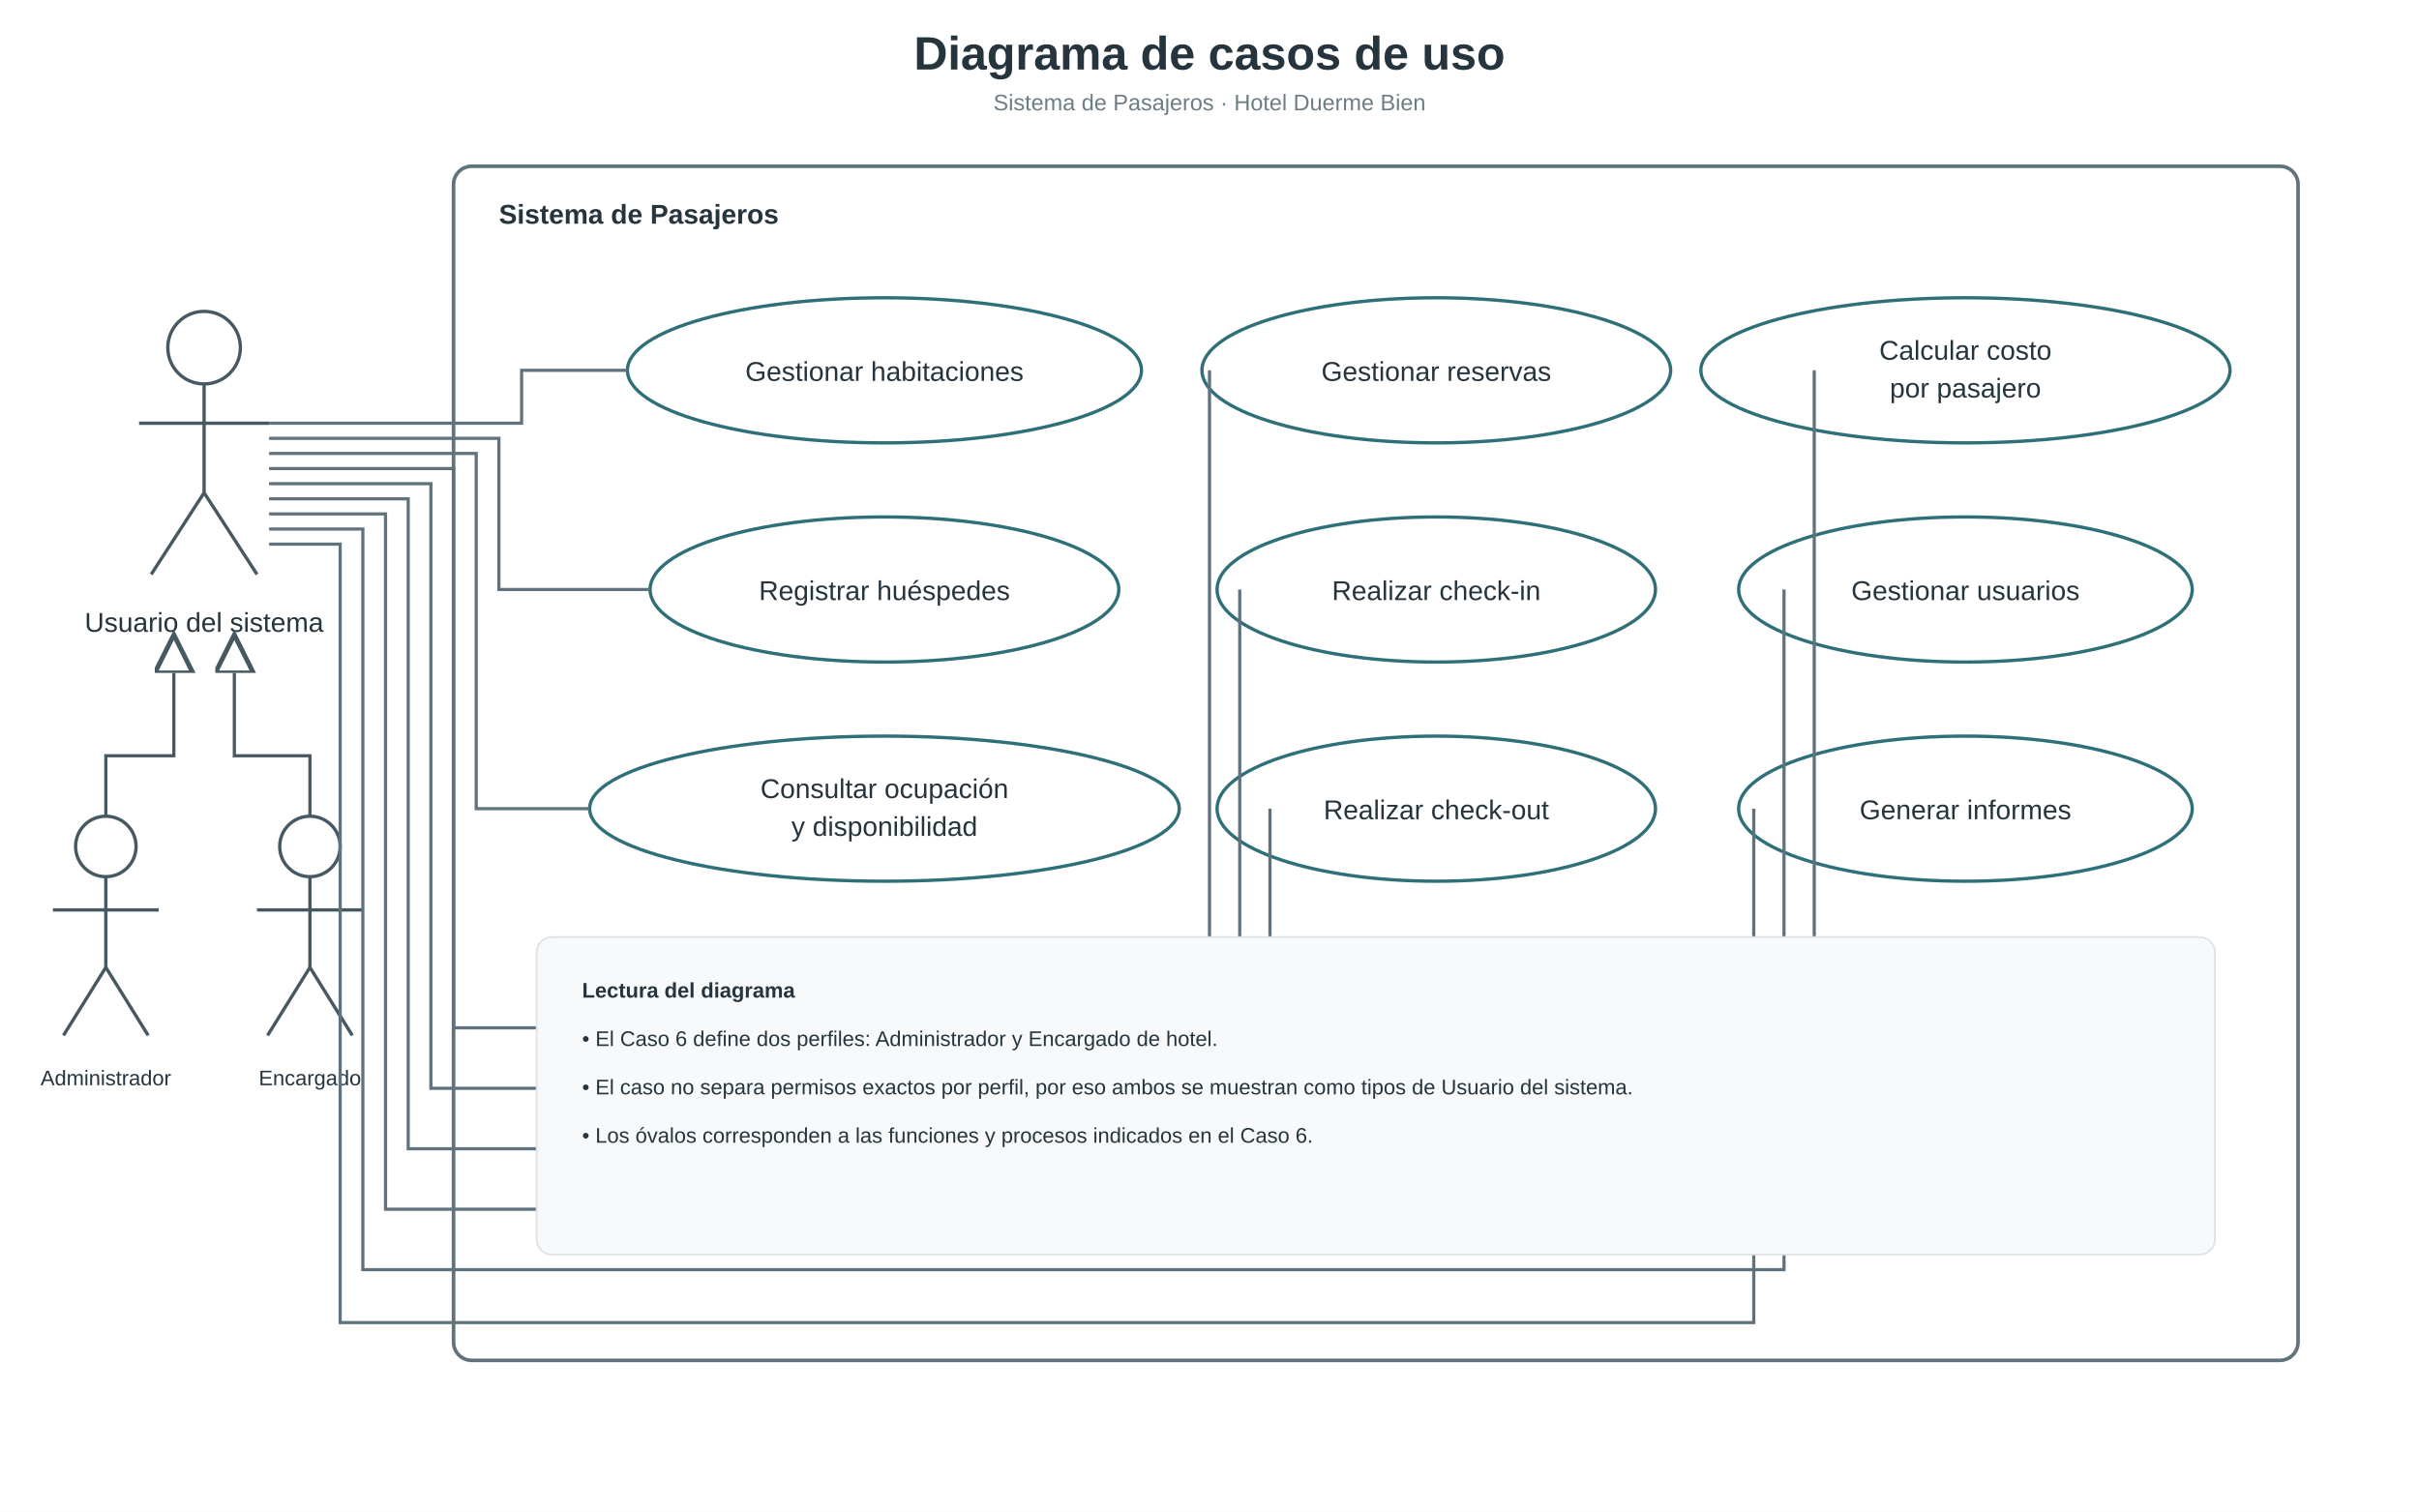
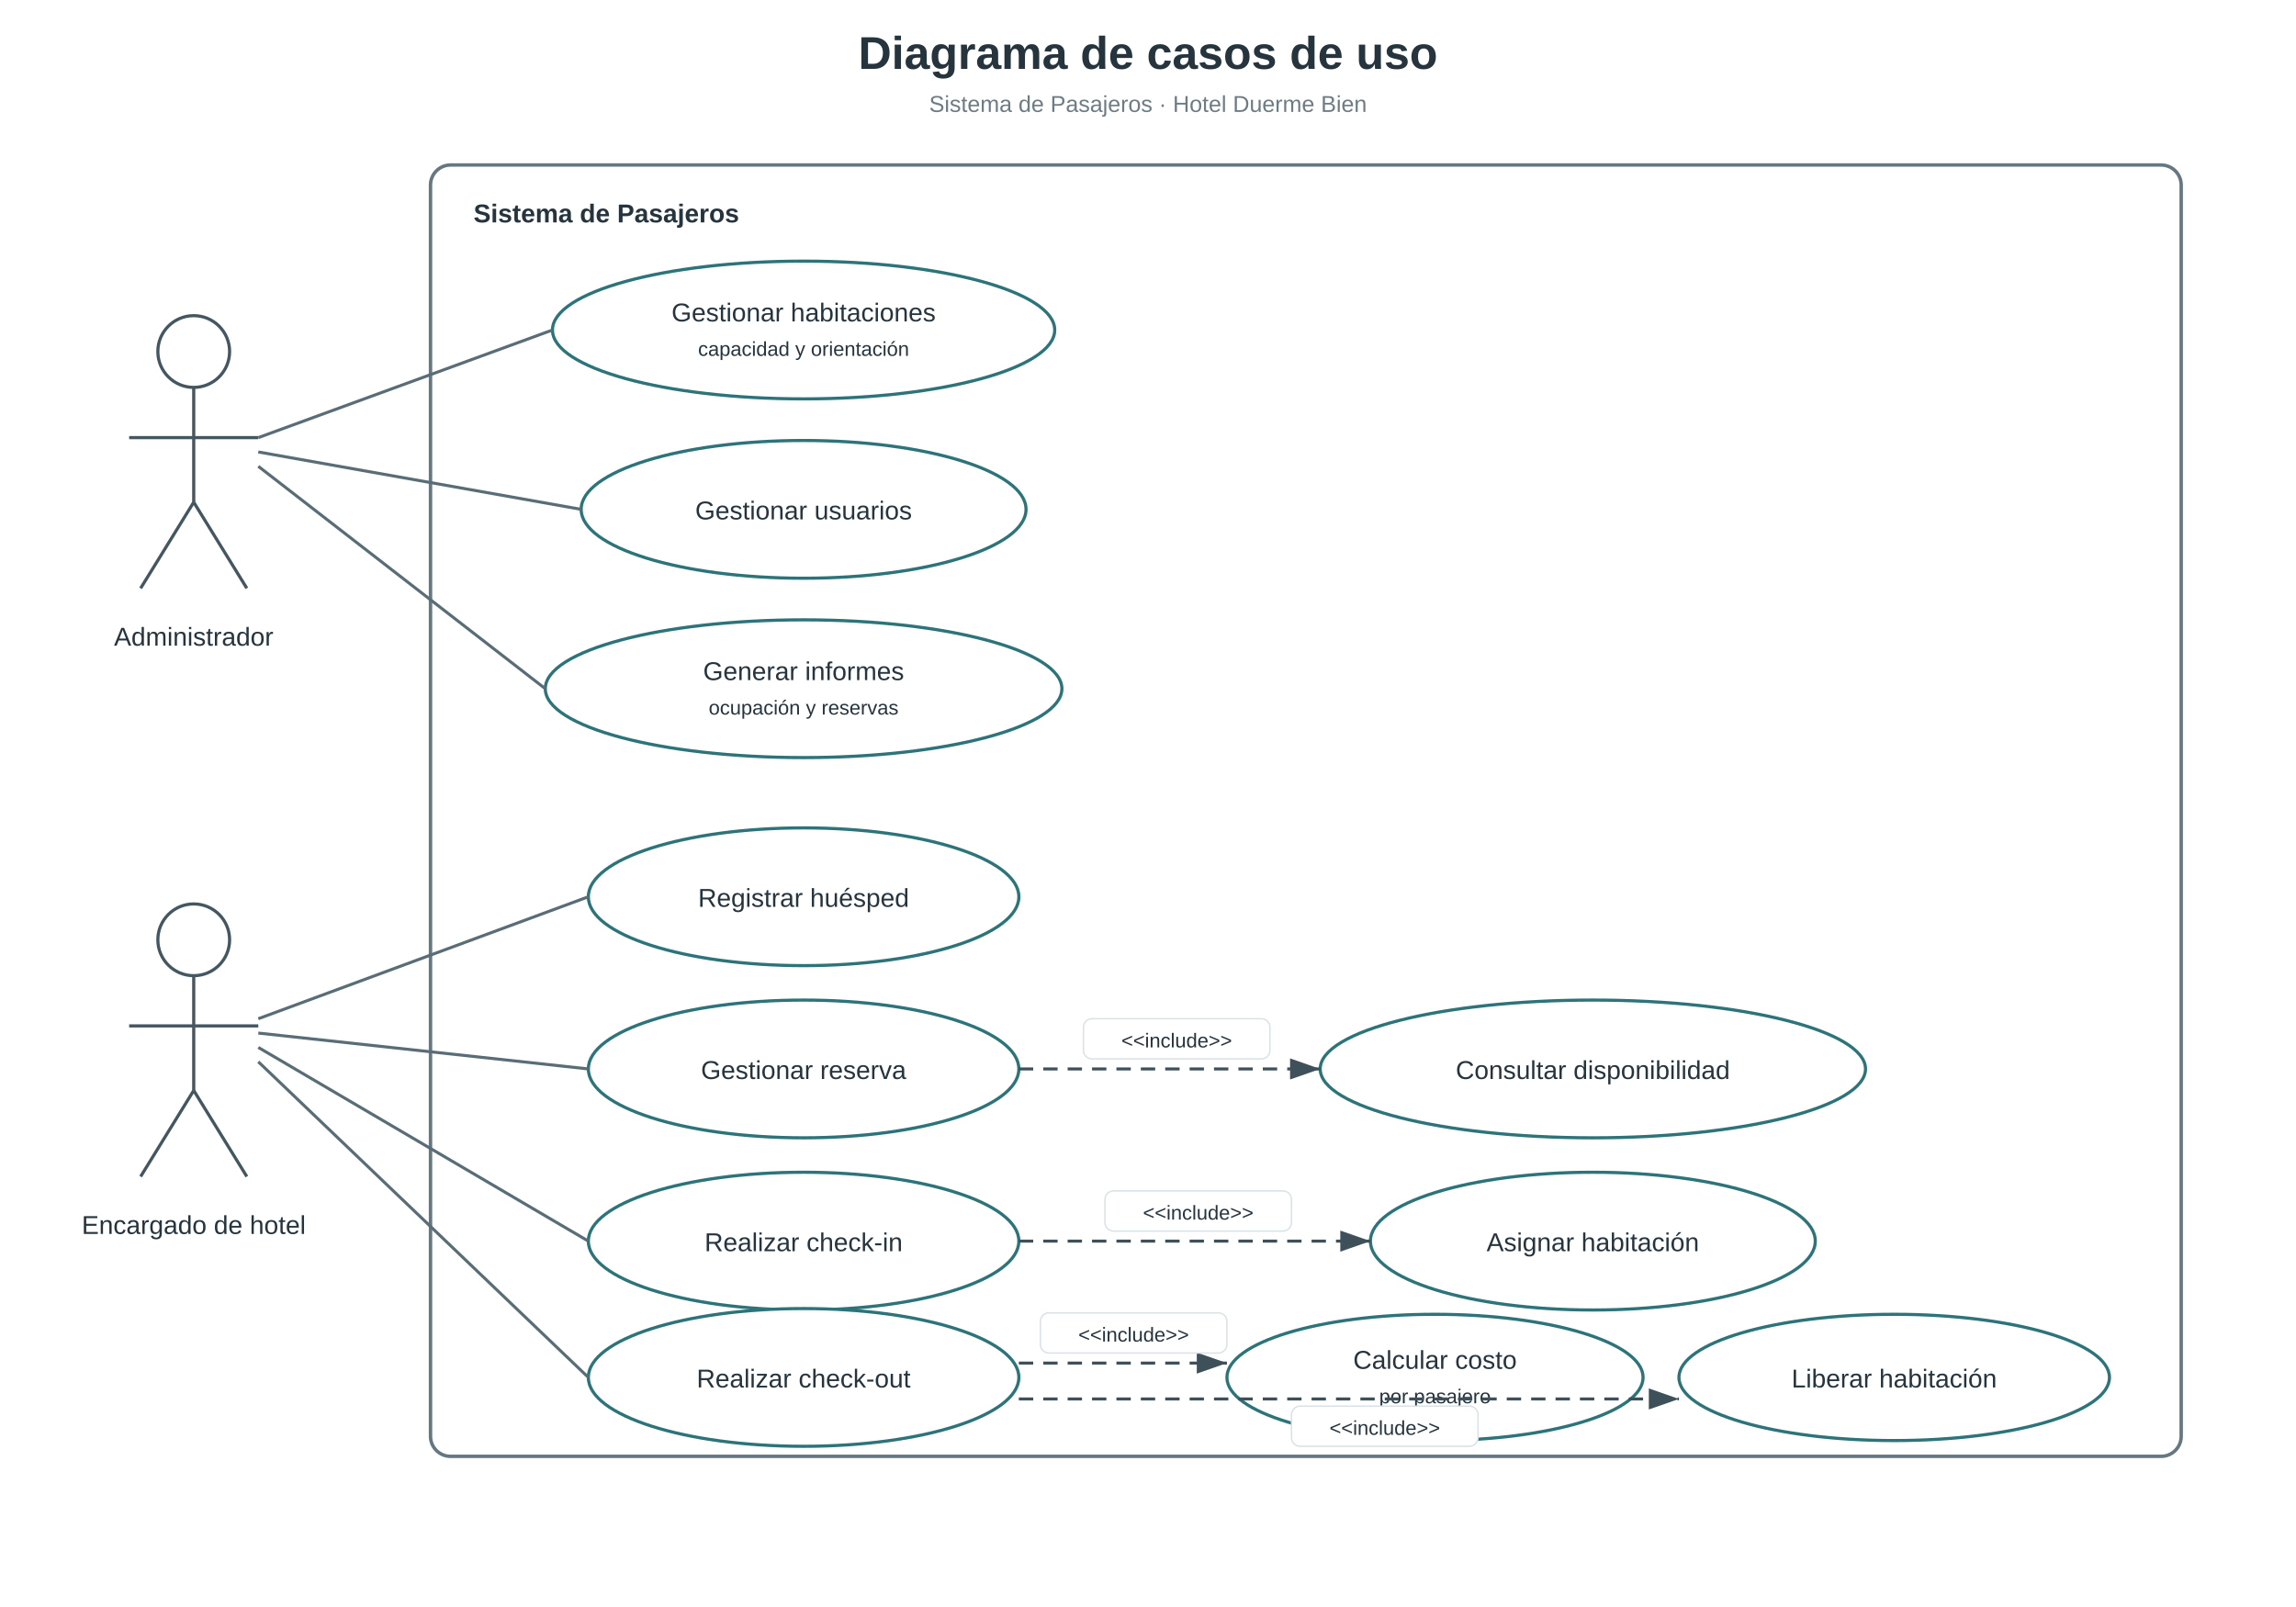
- <svg xmlns="http://www.w3.org/2000/svg" width="1600" height="1000" viewBox="0 0 1600 1000">
+ <svg xmlns="http://www.w3.org/2000/svg" width="1600" height="1120" viewBox="0 0 1600 1120">
  <defs>
-     <marker id="gen" markerWidth="14" markerHeight="14" refX="12" refY="6" orient="auto">
-       <path d="M0,0 L0,12 L12,6 z" fill="#fff" stroke="#465861" stroke-width="1.5" />
+     <marker id="arr" markerWidth="11" markerHeight="11" refX="10" refY="3.5" orient="auto">
+       <path d="M0,0 L0,7 L10,3.5 z" fill="#3e5059" />
    </marker>
    <style>
-     .t{font-family:Arial,sans-serif;fill:#26343d}.title{font-size:31px;font-weight:700}.sub{font-size:15px;fill:#6e7c84}.label{font-size:18px}.small{font-size:14px}
-     .system{fill:#fff;stroke:#60727c;stroke-width:2.4}.uc{fill:#fff;stroke:#2f6f78;stroke-width:2.2}
-     .assoc{stroke:#5f727d;stroke-width:2.1;fill:none}.gen{stroke:#465861;stroke-width:2.1;fill:none;marker-end:url(#gen)}.actor{stroke:#465861;stroke-width:2.2;fill:none}
-     .note{fill:#f7f9fa;stroke:#dce4e8;stroke-width:1.2}
+     .t{font-family:Arial,sans-serif;fill:#26343d}.title{font-size:32px;font-weight:700}.sub{font-size:16px;fill:#6d7b83}.lab{font-size:18px}.small{font-size:14px}
+     .sys{fill:#fff;stroke:#657781;stroke-width:2.4}.uc{fill:#fff;stroke:#2d737a;stroke-width:2.2}.actor{stroke:#445761;stroke-width:2.2;fill:none}
+     .assoc{stroke:#596d77;stroke-width:2.1;fill:none}.inc{stroke:#3e5059;stroke-width:2.1;stroke-dasharray:10 7;fill:none;marker-end:url(#arr)}
+     .tag{fill:#fff;stroke:#dae2e6;stroke-width:1}
  </style>
  </defs>
-   <rect width="1600" height="1000" fill="#fff" />
-   <text x="800" y="46" text-anchor="middle" class="t title">Diagrama de casos de uso</text>
-   <text x="800" y="73" text-anchor="middle" class="t sub">Sistema de Pasajeros · Hotel Duerme Bien</text>
-   <circle cx="135" cy="230" r="24" class="actor" />
-   <line x1="135" y1="254" x2="135" y2="326" class="actor" />
-   <line x1="92" y1="280" x2="178" y2="280" class="actor" />
-   <line x1="135" y1="326" x2="100" y2="380" class="actor" />
-   <line x1="135" y1="326" x2="170" y2="380" class="actor" />
-   <text x="135" y="418" text-anchor="middle" class="t label">Usuario del sistema</text>
-   <circle cx="70" cy="560" r="20" class="actor" />
-   <line x1="70" y1="580" x2="70" y2="640" class="actor" />
-   <line x1="35" y1="602" x2="105" y2="602" class="actor" />
-   <line x1="70" y1="640" x2="42" y2="685" class="actor" />
-   <line x1="70" y1="640" x2="98" y2="685" class="actor" />
-   <text x="70" y="718" text-anchor="middle" class="t small">Administrador</text>
-   <circle cx="205" cy="560" r="20" class="actor" />
-   <line x1="205" y1="580" x2="205" y2="640" class="actor" />
-   <line x1="170" y1="602" x2="240" y2="602" class="actor" />
-   <line x1="205" y1="640" x2="177" y2="685" class="actor" />
-   <line x1="205" y1="640" x2="233" y2="685" class="actor" />
-   <text x="205" y="718" text-anchor="middle" class="t small">Encargado</text>
-   <path d="M70 540 V500 H115 V420" class="gen" />
-   <path d="M205 540 V500 H155 V420" class="gen" />
-   <rect x="300" y="110" width="1220" height="790" rx="12" class="system" />
-   <text x="330" y="148" class="t label" font-weight="700">Sistema de Pasajeros</text>
-   <ellipse cx="585" cy="245" rx="170" ry="48" class="uc" />
-   <text x="585" y="252" text-anchor="middle" class="t label">Gestionar habitaciones</text>
-   <ellipse cx="585" cy="390" rx="155" ry="48" class="uc" />
-   <text x="585" y="397" text-anchor="middle" class="t label">Registrar huéspedes</text>
-   <ellipse cx="585" cy="535" rx="195" ry="48" class="uc" />
-   <text x="585" y="528" text-anchor="middle" class="t label">Consultar ocupación</text>
-   <text x="585" y="553" text-anchor="middle" class="t label">y disponibilidad</text>
-   <ellipse cx="950" cy="245" rx="155" ry="48" class="uc" />
-   <text x="950" y="252" text-anchor="middle" class="t label">Gestionar reservas</text>
-   <ellipse cx="950" cy="390" rx="145" ry="48" class="uc" />
-   <text x="950" y="397" text-anchor="middle" class="t label">Realizar check-in</text>
-   <ellipse cx="950" cy="535" rx="145" ry="48" class="uc" />
-   <text x="950" y="542" text-anchor="middle" class="t label">Realizar check-out</text>
-   <ellipse cx="1300" cy="245" rx="175" ry="48" class="uc" />
-   <text x="1300" y="238" text-anchor="middle" class="t label">Calcular costo</text>
-   <text x="1300" y="263" text-anchor="middle" class="t label">por pasajero</text>
-   <ellipse cx="1300" cy="390" rx="150" ry="48" class="uc" />
-   <text x="1300" y="397" text-anchor="middle" class="t label">Gestionar usuarios</text>
-   <ellipse cx="1300" cy="535" rx="150" ry="48" class="uc" />
-   <text x="1300" y="542" text-anchor="middle" class="t label">Generar informes</text>
-   <path d="M178 280 H345 V245 H415" class="assoc" />
-   <path d="M178 290 H330 V390 H430" class="assoc" />
-   <path d="M178 300 H315 V535 H390" class="assoc" />
-   <path d="M178 310 H300 V680 H800 V245" class="assoc" />
-   <path d="M178 320 H285 V720 H820 V390" class="assoc" />
-   <path d="M178 330 H270 V760 H840 V535" class="assoc" />
-   <path d="M178 340 H255 V800 H1200 V245" class="assoc" />
-   <path d="M178 350 H240 V840 H1180 V390" class="assoc" />
-   <path d="M178 360 H225 V875 H1160 V535" class="assoc" />
-   <rect x="355" y="620" width="1110" height="210" rx="10" class="note" />
-   <text x="385" y="660" class="t small" font-weight="700">Lectura del diagrama</text>
-   <text x="385" y="692" class="t small">• El Caso 6 define dos perfiles: Administrador y Encargado de hotel.</text>
-   <text x="385" y="724" class="t small">• El caso no separa permisos exactos por perfil, por eso ambos se muestran como tipos de Usuario del sistema.</text>
-   <text x="385" y="756" class="t small">• Los óvalos corresponden a las funciones y procesos indicados en el Caso 6.</text>
+   <rect width="1600" height="1120" fill="#fff" />
+   <text x="800" y="48" text-anchor="middle" class="t title">Diagrama de casos de uso</text>
+   <text x="800" y="78" text-anchor="middle" class="t sub">Sistema de Pasajeros · Hotel Duerme Bien</text>
+   <rect x="300" y="115" width="1220" height="900" rx="14" class="sys" />
+   <text x="330" y="155" class="t lab" font-weight="700">Sistema de Pasajeros</text>
+   <circle cx="135" cy="245" r="25" class="actor" />
+   <line x1="135" y1="270" x2="135" y2="350" class="actor" />
+   <line x1="90" y1="305" x2="180" y2="305" class="actor" />
+   <line x1="135" y1="350" x2="98" y2="410" class="actor" />
+   <line x1="135" y1="350" x2="172" y2="410" class="actor" />
+   <text x="135" y="450" text-anchor="middle" class="t lab">Administrador</text>
+   <circle cx="135" cy="655" r="25" class="actor" />
+   <line x1="135" y1="680" x2="135" y2="760" class="actor" />
+   <line x1="90" y1="715" x2="180" y2="715" class="actor" />
+   <line x1="135" y1="760" x2="98" y2="820" class="actor" />
+   <line x1="135" y1="760" x2="172" y2="820" class="actor" />
+   <text x="135" y="860" text-anchor="middle" class="t lab">Encargado de hotel</text>
+   <ellipse cx="560" cy="230" rx="175" ry="48" class="uc" />
+   <text x="560" y="224" text-anchor="middle" class="t lab">Gestionar habitaciones</text>
+   <text x="560" y="248" text-anchor="middle" class="t small">capacidad y orientación</text>
+   <ellipse cx="560" cy="355" rx="155" ry="48" class="uc" />
+   <text x="560" y="362" text-anchor="middle" class="t lab">Gestionar usuarios</text>
+   <ellipse cx="560" cy="480" rx="180" ry="48" class="uc" />
+   <text x="560" y="474" text-anchor="middle" class="t lab">Generar informes</text>
+   <text x="560" y="498" text-anchor="middle" class="t small">ocupación y reservas</text>
+   <ellipse cx="560" cy="625" rx="150" ry="48" class="uc" />
+   <text x="560" y="632" text-anchor="middle" class="t lab">Registrar huésped</text>
+   <ellipse cx="560" cy="745" rx="150" ry="48" class="uc" />
+   <text x="560" y="752" text-anchor="middle" class="t lab">Gestionar reserva</text>
+   <ellipse cx="560" cy="865" rx="150" ry="48" class="uc" />
+   <text x="560" y="872" text-anchor="middle" class="t lab">Realizar check-in</text>
+   <ellipse cx="560" cy="960" rx="150" ry="48" class="uc" />
+   <text x="560" y="967" text-anchor="middle" class="t lab">Realizar check-out</text>
+   <ellipse cx="1110" cy="745" rx="190" ry="48" class="uc" />
+   <text x="1110" y="752" text-anchor="middle" class="t lab">Consultar disponibilidad</text>
+   <ellipse cx="1110" cy="865" rx="155" ry="48" class="uc" />
+   <text x="1110" y="872" text-anchor="middle" class="t lab">Asignar habitación</text>
+   <ellipse cx="1000" cy="960" rx="145" ry="44" class="uc" />
+   <text x="1000" y="954" text-anchor="middle" class="t lab">Calcular costo</text>
+   <text x="1000" y="978" text-anchor="middle" class="t small">por pasajero</text>
+   <ellipse cx="1320" cy="960" rx="150" ry="44" class="uc" />
+   <text x="1320" y="967" text-anchor="middle" class="t lab">Liberar habitación</text>
+   <line x1="180" y1="305" x2="385" y2="230" class="assoc" />
+   <line x1="180" y1="315" x2="405" y2="355" class="assoc" />
+   <line x1="180" y1="325" x2="380" y2="480" class="assoc" />
+   <line x1="180" y1="710" x2="410" y2="625" class="assoc" />
+   <line x1="180" y1="720" x2="410" y2="745" class="assoc" />
+   <line x1="180" y1="730" x2="410" y2="865" class="assoc" />
+   <line x1="180" y1="740" x2="410" y2="960" class="assoc" />
+   <path d="M710 745 H920" class="inc" />
+   <rect x="755" y="710" width="130" height="28" rx="6" class="tag" />
+   <text x="820" y="730" text-anchor="middle" class="t small">&lt;&lt;include&gt;&gt;</text>
+   <path d="M710 865 H955" class="inc" />
+   <rect x="770" y="830" width="130" height="28" rx="6" class="tag" />
+   <text x="835" y="850" text-anchor="middle" class="t small">&lt;&lt;include&gt;&gt;</text>
+   <path d="M710 950 H855" class="inc" />
+   <rect x="725" y="915" width="130" height="28" rx="6" class="tag" />
+   <text x="790" y="935" text-anchor="middle" class="t small">&lt;&lt;include&gt;&gt;</text>
+   <path d="M710 975 H1170" class="inc" />
+   <rect x="900" y="980" width="130" height="28" rx="6" class="tag" />
+   <text x="965" y="1000" text-anchor="middle" class="t small">&lt;&lt;include&gt;&gt;</text>
</svg>
